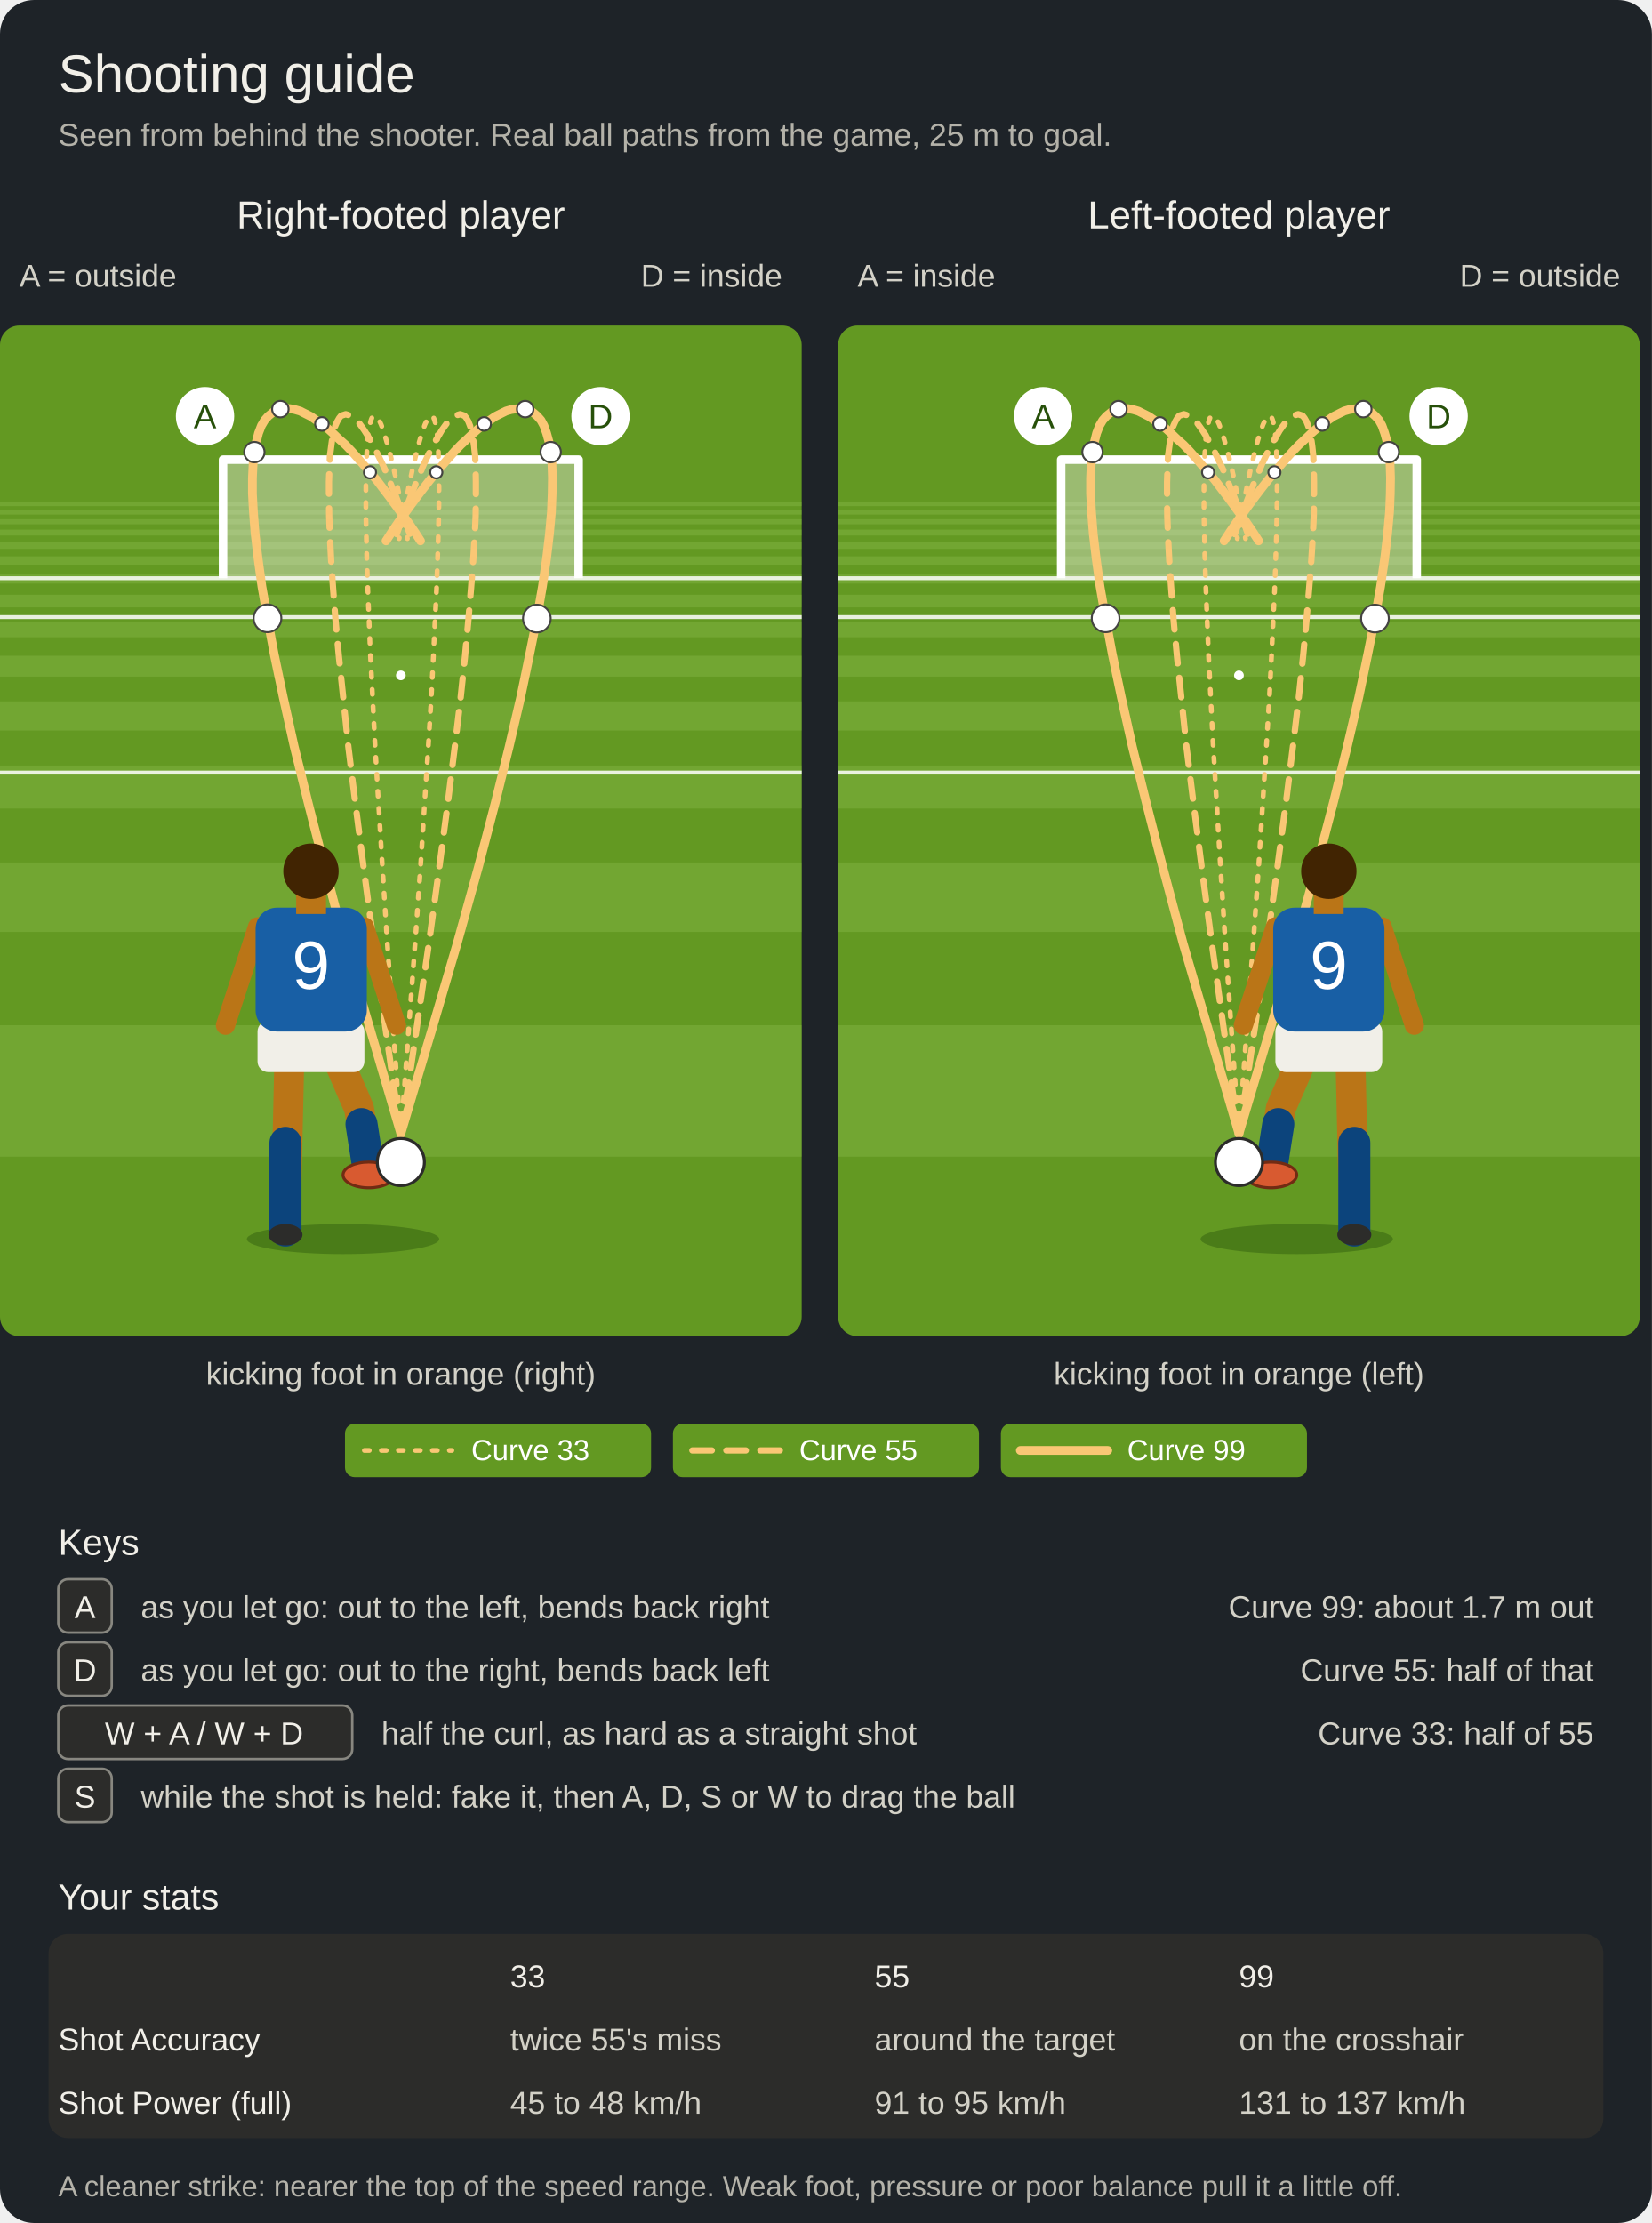
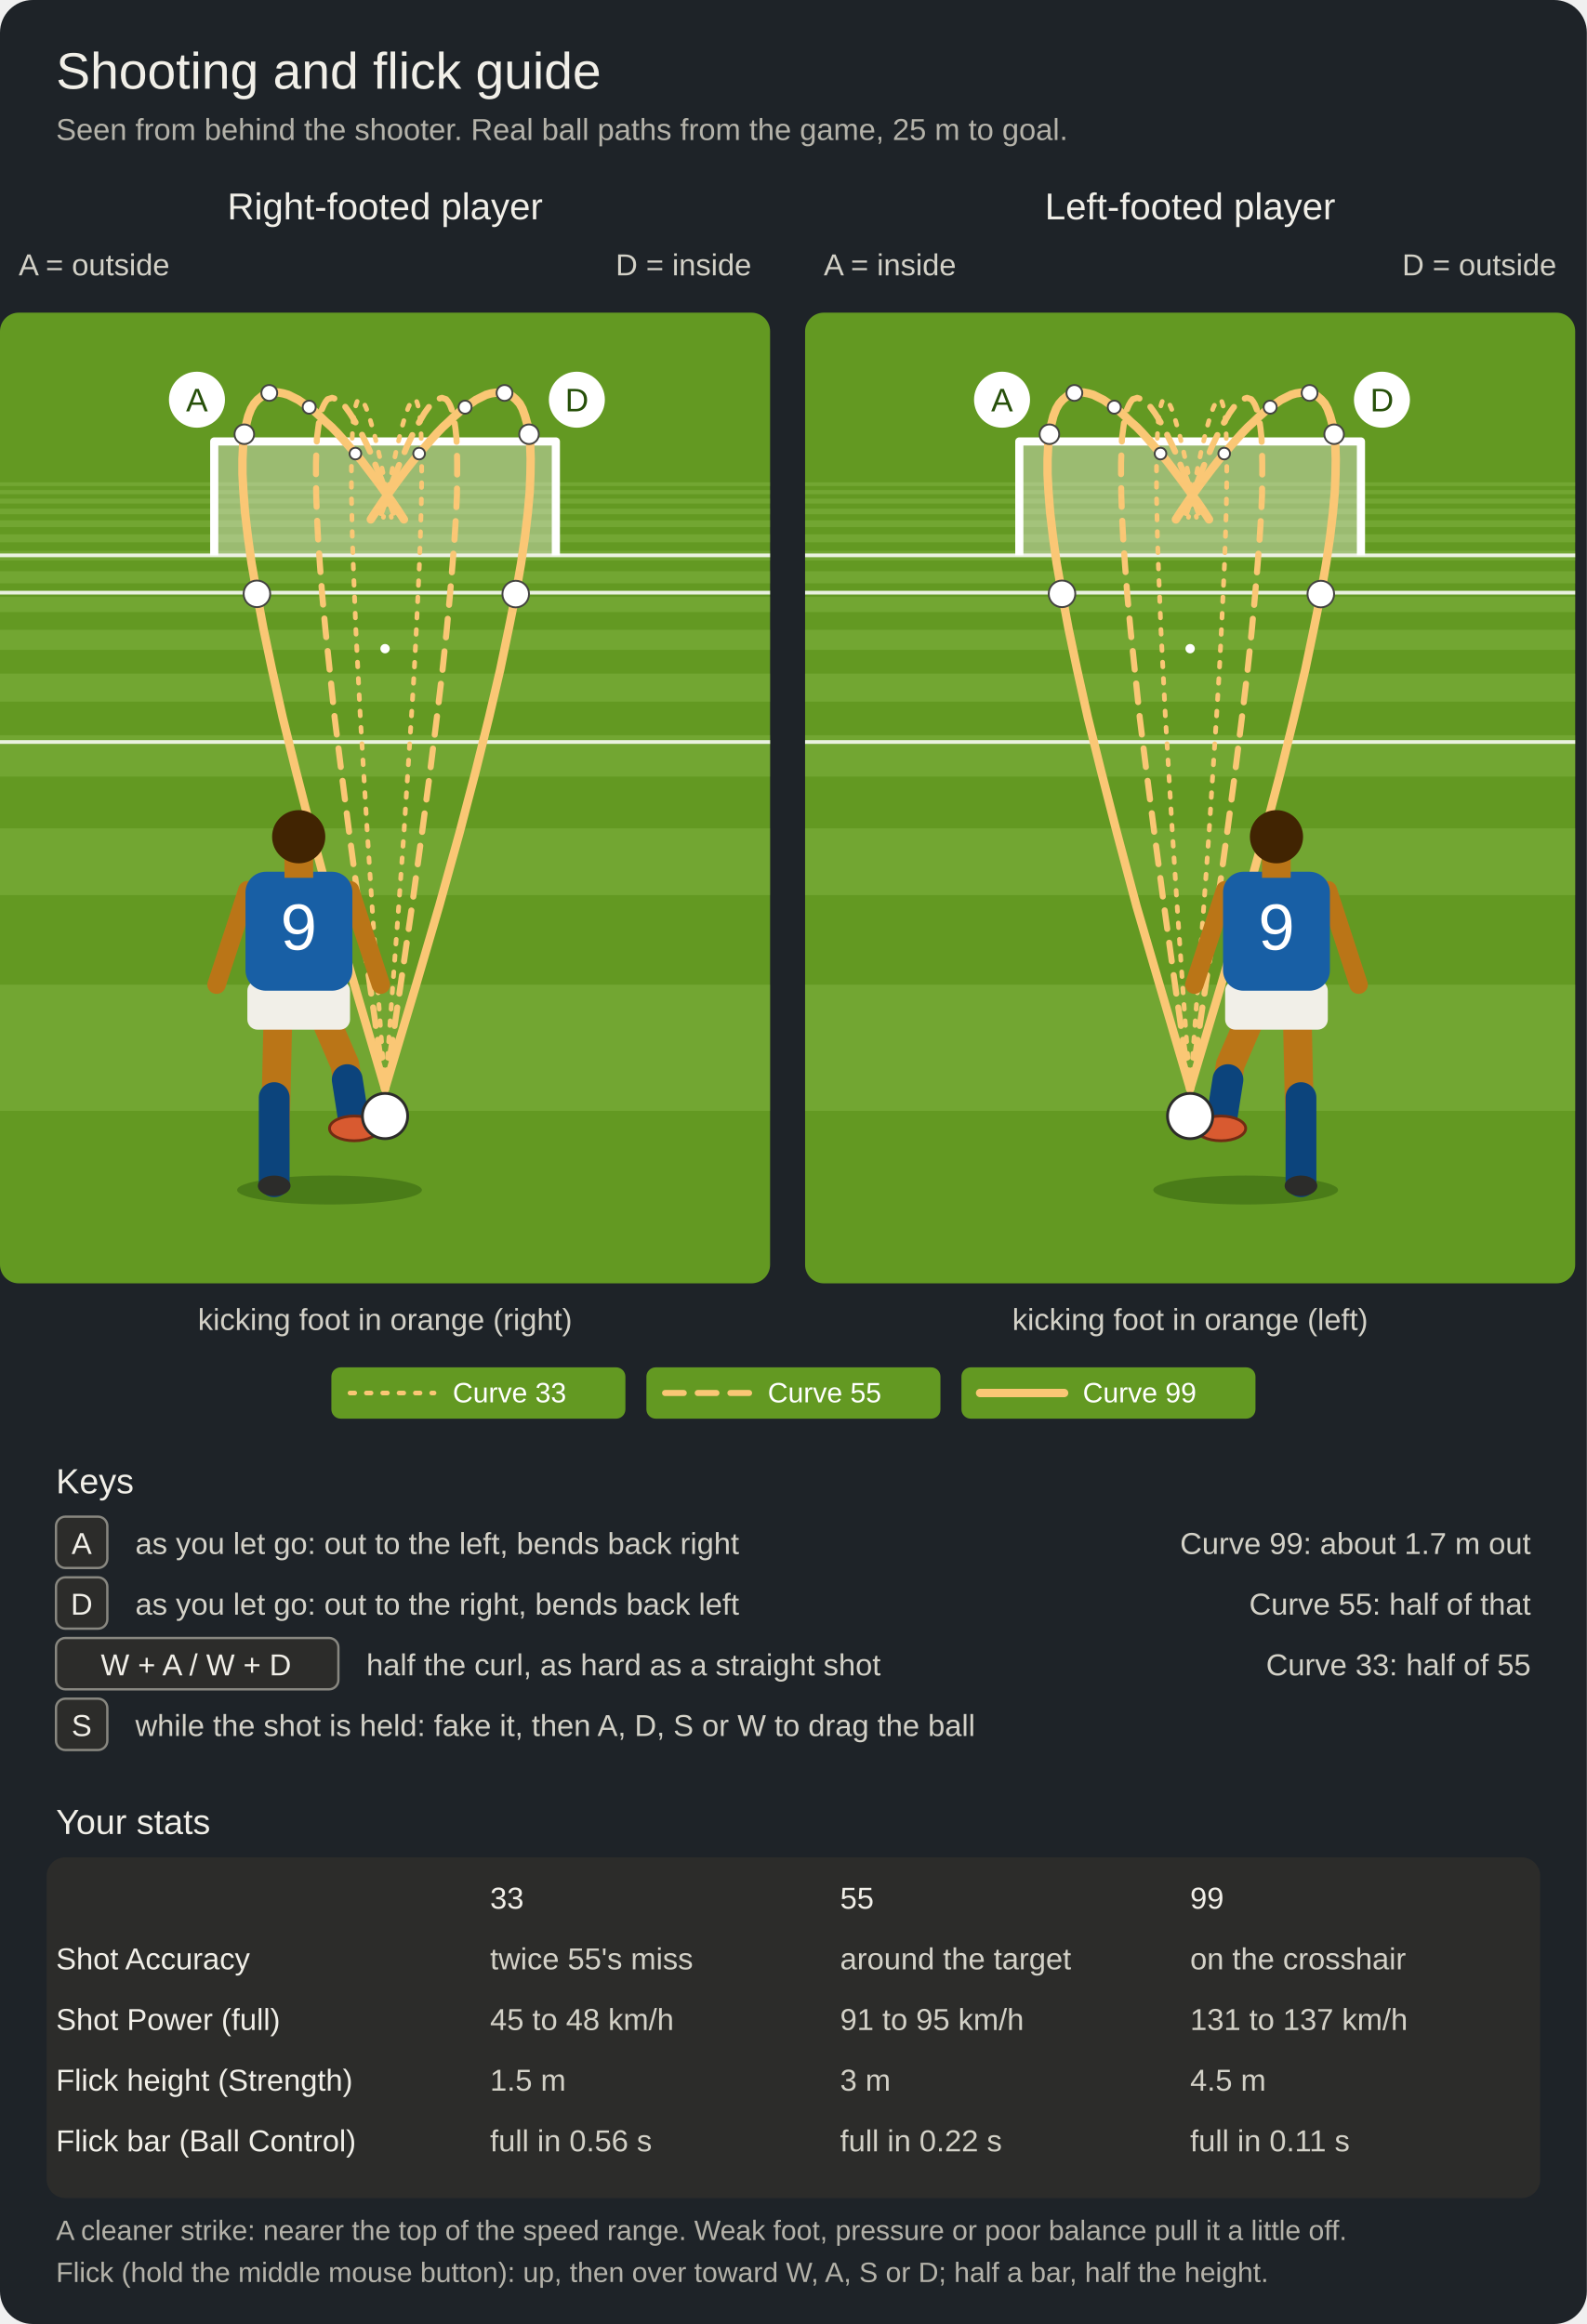
- <svg xmlns="http://www.w3.org/2000/svg" viewBox="0 0 680 915" width="1360" height="1830">
-   <rect width="680" height="915" rx="14" fill="#1E2328" />
-   <text x="24" y="38" style="font:500 22px Segoe UI,Arial,sans-serif;fill:#F1EFE8">Shooting guide</text>
+ <svg xmlns="http://www.w3.org/2000/svg" viewBox="0 0 680 996" width="1360" height="1992">
+   <rect width="680" height="996" rx="14" fill="#1E2328" />
+   <text x="24" y="38" style="font:500 22px Segoe UI,Arial,sans-serif;fill:#F1EFE8">Shooting and flick guide</text>
  <text x="24" y="60" style="font:13px Segoe UI,Arial,sans-serif;fill:#B4B2A9">Seen from behind the shooter. Real ball paths from the game, 25 m to goal.</text>
  <g transform="translate(0,72)">
    <text style="font:500 16px Segoe UI,Arial,sans-serif;fill:#F1EFE8" x="165" y="22" text-anchor="middle">Right-footed player</text>
    <text style="font:13px Segoe UI,Arial,sans-serif;fill:#D3D1C7" x="8" y="46">A = outside</text>
    <text style="font:13px Segoe UI,Arial,sans-serif;fill:#D3D1C7" x="322" y="46" text-anchor="end">D = inside</text>
    <clipPath id="cp0">
      <rect x="0" y="62" width="330" height="416" rx="8" />
    </clipPath>
    <rect x="0" y="62" width="330" height="416" rx="8" fill="#639922" />
    <g clip-path="url(#cp0)">
      <polygon points="-35035,1846.0 35365,1846.0 16665,911.0 -16335,911.0" fill="#97C459" fill-opacity=".3" />
      <polygon points="-10611,624.8 10941,624.8 8165,486.0 -7835,486.0" fill="#97C459" fill-opacity=".3" />
      <polygon points="-6196,404.1 6526,404.1 5445,350.0 -5115,350.0" fill="#97C459" fill-opacity=".3" />
      <polygon points="-4348,311.6 4678,311.6 4105,283.0 -3775,283.0" fill="#97C459" fill-opacity=".3" />
      <polygon points="-3332,260.8 3662,260.8 3308,243.1 -2978,243.1" fill="#97C459" fill-opacity=".3" />
      <polygon points="-2689,228.7 3019,228.7 2779,216.7 -2449,216.7" fill="#97C459" fill-opacity=".3" />
      <polygon points="-2246,206.5 2576,206.5 2402,197.9 -2072,197.9" fill="#97C459" fill-opacity=".3" />
      <polygon points="-1922,190.3 2252,190.3 2121,183.8 -1791,183.8" fill="#97C459" fill-opacity=".3" />
      <polygon points="-1675,178.0 2005,178.0 1902,172.8 -1572,172.8" fill="#97C459" fill-opacity=".3" />
      <polygon points="-1480,168.2 1810,168.2 1727,164.1 -1397,164.1" fill="#97C459" fill-opacity=".3" />
      <polygon points="-1322,160.4 1652,160.4 1584,157.0 -1254,157.0" fill="#97C459" fill-opacity=".3" />
      <polygon points="-1192,153.9 1522,153.9 1465,151.0 -1135,151.0" fill="#97C459" fill-opacity=".3" />
      <polygon points="-1083,148.4 1413,148.4 1365,146.0 -1035,146.0" fill="#97C459" fill-opacity=".3" />
      <polygon points="-990,143.8 1320,143.8 1279,141.7 -949,141.7" fill="#97C459" fill-opacity=".3" />
      <polygon points="-910,139.8 1240,139.8 1204,138.0 -874,138.0" fill="#97C459" fill-opacity=".3" />
      <polygon points="-841,136.3 1171,136.3 1139,134.7 -809,134.7" fill="#97C459" fill-opacity=".3" />
      <line x1="-635.0" y1="166.0" x2="965.0" y2="166.0" stroke="#FFFFFF" stroke-opacity=".85" stroke-width="1.6" />
      <line x1="-238.2" y1="166.0" x2="-641.4" y2="246.0" stroke="#FFFFFF" stroke-opacity=".85" stroke-width="1.6" />
      <line x1="568.2" y1="166.0" x2="971.4" y2="246.0" stroke="#FFFFFF" stroke-opacity=".85" stroke-width="1.6" />
      <line x1="-641.4" y1="246.0" x2="971.4" y2="246.0" stroke="#FFFFFF" stroke-opacity=".85" stroke-width="1.6" />
      <line x1="-18.2" y1="166.0" x2="-54.8" y2="182.0" stroke="#FFFFFF" stroke-opacity=".85" stroke-width="1.6" />
      <line x1="348.2" y1="166.0" x2="384.8" y2="182.0" stroke="#FFFFFF" stroke-opacity=".85" stroke-width="1.6" />
      <line x1="-54.8" y1="182.0" x2="384.8" y2="182.0" stroke="#FFFFFF" stroke-opacity=".85" stroke-width="1.6" />
      <circle cx="165.0" cy="206.0" r="2" fill="#FFFFFF" />
    </g>
    <polygon points="91.8,117.2 238.2,117.2 238.2,166.0 91.8,166.0" fill="#F1EFE8" fill-opacity=".4" />
    <polyline points="91.8,166.0 91.8,117.2 238.2,117.2 238.2,166.0" fill="none" stroke="#FFFFFF" stroke-width="3.5" stroke-linejoin="round" />
    <polyline points="165.0,395.4 161.9,352.0 159.4,315.8 157.4,284.9 155.8,258.3 154.4,235.3 153.4,215.7 152.5,198.1 151.9,183.1 151.4,170.5 151.0,159.0 150.8,149.2 150.6,140.7 150.6,133.3 150.6,126.7 150.7,121.0 150.9,116.1 151.1,112.2 151.3,108.9 151.6,106.2 152.0,103.9 152.4,102.1 152.8,100.7 153.2,99.7 153.7,99.4 154.2,99.1 154.7,99.4 155.2,99.6 155.7,100.4 156.3,101.5 156.9,102.8 157.4,104.2 158.0,105.9 158.6,107.8 159.2,109.9 159.9,112.1 160.5,114.4 161.1,117.0 161.8,119.6 162.4,122.5 163.1,125.4 163.7,128.7 164.4,131.9 165.0,135.2 165.7,138.6 166.3,142.1 167.0,145.7 167.7,149.7" fill="none" stroke="#FAC775" stroke-width="2.0" stroke-linecap="round" stroke-linejoin="round" stroke-dasharray="2 5" />
    <polyline points="165.0,395.4 158.8,352.0 153.7,315.3 149.6,284.5 146.2,258.0 143.4,235.5 141.3,215.4 139.5,198.3 138.1,183.3 137.1,170.2 136.3,158.6 135.8,148.9 135.5,140.4 135.4,132.5 135.4,126.4 135.6,120.7 135.8,115.8 136.3,111.9 136.8,108.2 137.4,105.5 138.0,103.3 138.8,101.5 139.6,100.1 140.4,99.1 141.4,98.8 142.3,98.5 143.3,98.8 144.4,99.1 145.4,99.9 146.5,101.0 147.7,102.0 148.8,103.5 150.0,105.2 151.2,107.1 152.4,109.1 153.6,111.4 154.9,113.8 156.1,116.3 157.4,119.0 158.7,121.8 159.9,124.8 161.2,128.1 162.6,131.3 163.9,134.7 165.2,138.1 166.5,141.6 167.8,145.3 169.1,149.0" fill="none" stroke="#FAC775" stroke-width="2.6" stroke-linecap="round" stroke-linejoin="round" stroke-dasharray="8 6" />
    <polyline points="165.0,394.6 152.4,351.8 142.0,316.3 133.6,284.8 126.8,258.3 121.1,235.3 116.6,215.1 112.9,197.5 110.1,182.5 107.8,169.4 106.2,157.8 105.0,147.6 104.3,138.6 103.9,131.2 103.9,124.7 104.2,118.6 104.7,114.1 105.5,109.9 106.4,106.3 107.6,103.2 108.9,101.0 110.4,99.3 112.0,98.0 113.6,96.7 115.4,96.4 117.4,96.2 119.3,96.2 121.4,96.6 123.5,97.2 125.7,98.3 127.9,99.4 130.2,101.0 132.5,102.5 134.9,104.4 137.3,106.6 139.7,108.9 142.2,111.1 144.7,113.7 147.2,116.5 149.7,119.4 152.3,122.4 154.9,125.4 157.4,128.7 160.0,132.1 162.6,135.6 165.2,139.2 167.9,142.8 170.5,146.6 173.1,150.6" fill="none" stroke="#FAC775" stroke-width="3.6" stroke-linecap="round" stroke-linejoin="round" />
    <circle cx="110.1" cy="182.5" r="5.7" fill="#FFFFFF" stroke="#444441" stroke-width=".8" />
    <circle cx="104.7" cy="114.1" r="4.2" fill="#FFFFFF" stroke="#444441" stroke-width=".8" />
    <circle cx="115.4" cy="96.4" r="3.4" fill="#FFFFFF" stroke="#444441" stroke-width=".8" />
    <circle cx="132.5" cy="102.5" r="2.8" fill="#FFFFFF" stroke="#444441" stroke-width=".8" />
    <circle cx="152.3" cy="122.4" r="2.5" fill="#FFFFFF" stroke="#444441" stroke-width=".8" />
    <polyline points="165.0,395.4 168.2,352.0 170.9,315.8 173.1,284.9 174.8,258.3 176.3,235.3 177.5,215.7 178.4,198.1 179.1,183.1 179.7,170.5 180.1,159.0 180.4,149.2 180.6,140.7 180.7,133.3 180.7,126.7 180.7,121.0 180.5,116.1 180.4,112.2 180.1,108.9 179.9,106.2 179.6,103.9 179.2,102.1 178.8,100.7 178.4,99.7 178.0,99.4 177.5,99.1 177.0,99.4 176.5,99.6 176.0,100.4 175.5,101.5 174.9,102.8 174.4,104.2 173.8,105.9 173.2,107.8 172.6,109.9 172.0,112.1 171.4,114.4 170.8,117.0 170.1,119.6 169.5,122.5 168.9,125.4 168.2,128.7 167.6,131.9 166.9,135.2 166.3,138.6 165.6,142.1 165.0,145.7 164.3,149.7" fill="none" stroke="#FAC775" stroke-width="2.0" stroke-linecap="round" stroke-linejoin="round" stroke-dasharray="2 5" />
    <polyline points="165.0,395.4 171.4,352.0 176.7,315.3 180.9,284.5 184.4,258.0 187.2,235.5 189.6,215.4 191.4,198.3 192.8,183.3 193.9,170.2 194.8,158.6 195.4,148.9 195.8,140.4 195.9,132.5 195.9,126.4 195.8,120.7 195.6,115.8 195.2,111.9 194.7,108.3 194.2,105.5 193.5,103.3 192.8,101.5 192.0,100.1 191.2,99.1 190.3,98.8 189.4,98.5 188.4,98.8 187.4,99.1 186.3,99.9 185.2,101.0 184.1,102.0 183.0,103.5 181.8,105.2 180.7,107.1 179.5,109.1 178.2,111.4 177.0,113.8 175.8,116.3 174.5,119.0 173.3,121.9 172.0,124.8 170.7,128.1 169.4,131.3 168.1,134.7 166.8,138.1 165.5,141.6 164.2,145.3 162.9,149.0" fill="none" stroke="#FAC775" stroke-width="2.6" stroke-linecap="round" stroke-linejoin="round" stroke-dasharray="8 6" />
    <polyline points="165.0,394.6 177.8,351.8 188.2,316.3 196.9,285.0 203.9,258.3 209.6,235.3 214.3,215.2 218.0,197.5 221.0,182.6 223.3,169.4 225.0,157.8 226.2,147.6 227.0,138.7 227.3,131.2 227.4,124.7 227.2,118.6 226.7,114.1 226.0,109.9 225.0,106.3 223.9,103.2 222.7,101.0 221.2,99.3 219.7,98.0 218.0,96.7 216.2,96.4 214.3,96.2 212.4,96.3 210.4,96.6 208.3,97.2 206.1,98.3 203.9,99.4 201.6,101.0 199.3,102.5 196.9,104.5 194.5,106.6 192.1,108.9 189.7,111.1 187.2,113.7 184.7,116.5 182.2,119.4 179.6,122.4 177.1,125.4 174.5,128.7 171.9,132.1 169.3,135.6 166.7,139.2 164.1,142.8 161.5,146.6 158.9,150.6" fill="none" stroke="#FAC775" stroke-width="3.6" stroke-linecap="round" stroke-linejoin="round" />
    <circle cx="221.0" cy="182.6" r="5.7" fill="#FFFFFF" stroke="#444441" stroke-width=".8" />
    <circle cx="226.7" cy="114.1" r="4.2" fill="#FFFFFF" stroke="#444441" stroke-width=".8" />
    <circle cx="216.2" cy="96.4" r="3.4" fill="#FFFFFF" stroke="#444441" stroke-width=".8" />
    <circle cx="199.3" cy="102.5" r="2.8" fill="#FFFFFF" stroke="#444441" stroke-width=".8" />
    <circle cx="179.6" cy="122.4" r="2.5" fill="#FFFFFF" stroke="#444441" stroke-width=".8" />
    <circle cx="84.4" cy="99.3" r="12" fill="#FFFFFF" />
    <text x="84.4" y="104.3" text-anchor="middle" style="font:500 14px Segoe UI,Arial,sans-serif;fill:#27500A">A</text>
    <circle cx="247.2" cy="99.3" r="12" fill="#FFFFFF" />
    <text x="247.2" y="104.3" text-anchor="middle" style="font:500 14px Segoe UI,Arial,sans-serif;fill:#27500A">D</text>
    <ellipse cx="141.2" cy="438.0" rx="39.6" ry="6.2" fill="#27500A" fill-opacity=".4" />
    <line x1="119.2" y1="358.8" x2="117.5" y2="434.5" stroke="#BA7517" stroke-width="12.3" stroke-linecap="round" />
    <line x1="117.5" y1="398.4" x2="117.5" y2="434.5" stroke="#0C447C" stroke-width="13.2" stroke-linecap="round" />
    <ellipse cx="117.5" cy="436.2" rx="7.0" ry="4.4" fill="#2C2C2A" />
    <polyline points="136.8,358.8 147.8,384.3 151.8,409.8" fill="none" stroke="#BA7517" stroke-width="12.3" stroke-linecap="round" stroke-linejoin="round" />
    <line x1="148.8" y1="390.7" x2="151.8" y2="409.8" stroke="#0C447C" stroke-width="13.2" stroke-linecap="round" />
    <ellipse cx="151.8" cy="411.6" rx="10.6" ry="5.3" fill="#D85A30" stroke="#712B13" stroke-width="1.2" />
    <rect x="106.0" y="348.2" width="44.0" height="21.1" rx="4.4" fill="#F1EFE8" />
    <line x1="106.0" y1="309.5" x2="92.8" y2="350.0" stroke="#BA7517" stroke-width="7.9" stroke-linecap="round" />
    <line x1="150.0" y1="309.5" x2="163.2" y2="350.0" stroke="#BA7517" stroke-width="7.9" stroke-linecap="round" />
    <rect x="105.2" y="301.6" width="45.8" height="51.0" rx="8.8" fill="#185FA5" />
    <rect x="121.9" y="295.4" width="12.3" height="8.8" fill="#BA7517" />
    <circle cx="128.0" cy="286.6" r="11.4" fill="#412402" />
    <text x="128.0" y="335.0" text-anchor="middle" style="font:500 28px Segoe UI,Arial,sans-serif;fill:#FFFFFF">9</text>
    <circle cx="165.0" cy="406.3" r="9.7" fill="#FFFFFF" stroke="#2C2C2A" stroke-width="1.2" />
    <text style="font:13px Segoe UI,Arial,sans-serif;fill:#D3D1C7" x="165" y="498" text-anchor="middle">kicking foot in orange (right)</text>
    <text style="font:500 16px Segoe UI,Arial,sans-serif;fill:#F1EFE8" x="510" y="22" text-anchor="middle">Left-footed player</text>
    <text style="font:13px Segoe UI,Arial,sans-serif;fill:#D3D1C7" x="353" y="46">A = inside</text>
    <text style="font:13px Segoe UI,Arial,sans-serif;fill:#D3D1C7" x="667" y="46" text-anchor="end">D = outside</text>
    <clipPath id="cp1">
      <rect x="345" y="62" width="330" height="416" rx="8" />
    </clipPath>
    <rect x="345" y="62" width="330" height="416" rx="8" fill="#639922" />
    <g clip-path="url(#cp1)">
      <polygon points="-34690,1846.0 35710,1846.0 17010,911.0 -15990,911.0" fill="#97C459" fill-opacity=".3" />
      <polygon points="-10266,624.8 11286,624.8 8510,486.0 -7490,486.0" fill="#97C459" fill-opacity=".3" />
      <polygon points="-5851,404.1 6871,404.1 5790,350.0 -4770,350.0" fill="#97C459" fill-opacity=".3" />
      <polygon points="-4003,311.6 5023,311.6 4450,283.0 -3430,283.0" fill="#97C459" fill-opacity=".3" />
      <polygon points="-2987,260.8 4007,260.8 3653,243.1 -2633,243.1" fill="#97C459" fill-opacity=".3" />
      <polygon points="-2344,228.7 3364,228.7 3124,216.7 -2104,216.7" fill="#97C459" fill-opacity=".3" />
      <polygon points="-1901,206.5 2921,206.5 2747,197.9 -1727,197.9" fill="#97C459" fill-opacity=".3" />
      <polygon points="-1577,190.3 2597,190.3 2466,183.8 -1446,183.8" fill="#97C459" fill-opacity=".3" />
      <polygon points="-1330,178.0 2350,178.0 2247,172.8 -1227,172.8" fill="#97C459" fill-opacity=".3" />
      <polygon points="-1135,168.2 2155,168.2 2072,164.1 -1052,164.1" fill="#97C459" fill-opacity=".3" />
      <polygon points="-977,160.4 1997,160.4 1929,157.0 -909,157.0" fill="#97C459" fill-opacity=".3" />
      <polygon points="-847,153.9 1867,153.9 1810,151.0 -790,151.0" fill="#97C459" fill-opacity=".3" />
      <polygon points="-738,148.4 1758,148.4 1710,146.0 -690,146.0" fill="#97C459" fill-opacity=".3" />
      <polygon points="-645,143.8 1665,143.8 1624,141.7 -604,141.7" fill="#97C459" fill-opacity=".3" />
      <polygon points="-565,139.8 1585,139.8 1549,138.0 -529,138.0" fill="#97C459" fill-opacity=".3" />
      <polygon points="-496,136.3 1516,136.3 1484,134.7 -464,134.7" fill="#97C459" fill-opacity=".3" />
      <line x1="-290.0" y1="166.0" x2="1310.0" y2="166.0" stroke="#FFFFFF" stroke-opacity=".85" stroke-width="1.6" />
      <line x1="106.8" y1="166.0" x2="-296.4" y2="246.0" stroke="#FFFFFF" stroke-opacity=".85" stroke-width="1.6" />
      <line x1="913.2" y1="166.0" x2="1316.4" y2="246.0" stroke="#FFFFFF" stroke-opacity=".85" stroke-width="1.6" />
      <line x1="-296.4" y1="246.0" x2="1316.4" y2="246.0" stroke="#FFFFFF" stroke-opacity=".85" stroke-width="1.6" />
      <line x1="326.8" y1="166.0" x2="290.2" y2="182.0" stroke="#FFFFFF" stroke-opacity=".85" stroke-width="1.6" />
      <line x1="693.2" y1="166.0" x2="729.8" y2="182.0" stroke="#FFFFFF" stroke-opacity=".85" stroke-width="1.6" />
      <line x1="290.2" y1="182.0" x2="729.8" y2="182.0" stroke="#FFFFFF" stroke-opacity=".85" stroke-width="1.6" />
      <circle cx="510.0" cy="206.0" r="2" fill="#FFFFFF" />
    </g>
    <polygon points="436.8,117.2 583.2,117.2 583.2,166.0 436.8,166.0" fill="#F1EFE8" fill-opacity=".4" />
    <polyline points="436.8,166.0 436.8,117.2 583.2,117.2 583.2,166.0" fill="none" stroke="#FFFFFF" stroke-width="3.5" stroke-linejoin="round" />
    <polyline points="510.0,395.4 506.9,352.0 504.4,315.8 502.4,284.9 500.8,258.3 499.4,235.3 498.4,215.7 497.5,198.1 496.9,183.1 496.4,170.5 496.0,159.0 495.8,149.2 495.6,140.7 495.6,133.3 495.6,126.7 495.7,121.0 495.9,116.1 496.1,112.2 496.3,108.9 496.6,106.2 497.0,103.9 497.4,102.1 497.8,100.7 498.2,99.7 498.7,99.4 499.2,99.1 499.7,99.4 500.2,99.6 500.7,100.4 501.3,101.5 501.9,102.8 502.4,104.2 503.0,105.9 503.6,107.8 504.2,109.9 504.9,112.1 505.5,114.4 506.1,117.0 506.8,119.6 507.4,122.5 508.1,125.4 508.7,128.7 509.4,131.9 510.0,135.2 510.7,138.6 511.3,142.1 512.0,145.7 512.7,149.7" fill="none" stroke="#FAC775" stroke-width="2.0" stroke-linecap="round" stroke-linejoin="round" stroke-dasharray="2 5" />
    <polyline points="510.0,395.4 503.8,352.0 498.7,315.3 494.6,284.5 491.2,258.0 488.4,235.5 486.3,215.4 484.5,198.3 483.1,183.3 482.1,170.2 481.3,158.6 480.8,148.9 480.5,140.4 480.4,132.5 480.4,126.4 480.6,120.7 480.8,115.8 481.3,111.9 481.8,108.2 482.4,105.5 483.0,103.3 483.8,101.5 484.6,100.1 485.4,99.1 486.4,98.8 487.3,98.5 488.3,98.8 489.4,99.1 490.4,99.9 491.5,101.0 492.7,102.0 493.8,103.5 495.0,105.2 496.2,107.1 497.4,109.1 498.6,111.4 499.9,113.8 501.1,116.3 502.4,119.0 503.7,121.8 504.9,124.8 506.2,128.1 507.6,131.3 508.9,134.7 510.2,138.1 511.5,141.6 512.8,145.3 514.1,149.0" fill="none" stroke="#FAC775" stroke-width="2.6" stroke-linecap="round" stroke-linejoin="round" stroke-dasharray="8 6" />
    <polyline points="510.0,394.6 497.4,351.8 487.0,316.3 478.6,284.8 471.8,258.3 466.1,235.3 461.6,215.1 457.9,197.5 455.1,182.5 452.8,169.4 451.2,157.8 450.0,147.6 449.3,138.6 448.9,131.2 448.9,124.7 449.2,118.6 449.7,114.1 450.5,109.9 451.4,106.3 452.6,103.2 453.9,101.0 455.4,99.3 457.0,98.0 458.6,96.7 460.4,96.4 462.4,96.2 464.3,96.2 466.4,96.6 468.5,97.2 470.7,98.3 472.9,99.4 475.2,101.0 477.5,102.5 479.9,104.4 482.3,106.6 484.7,108.9 487.2,111.1 489.7,113.7 492.2,116.5 494.7,119.4 497.3,122.4 499.9,125.4 502.4,128.7 505.0,132.1 507.6,135.6 510.2,139.2 512.9,142.8 515.5,146.6 518.1,150.6" fill="none" stroke="#FAC775" stroke-width="3.6" stroke-linecap="round" stroke-linejoin="round" />
    <circle cx="455.1" cy="182.5" r="5.7" fill="#FFFFFF" stroke="#444441" stroke-width=".8" />
    <circle cx="449.7" cy="114.1" r="4.2" fill="#FFFFFF" stroke="#444441" stroke-width=".8" />
    <circle cx="460.4" cy="96.4" r="3.4" fill="#FFFFFF" stroke="#444441" stroke-width=".8" />
    <circle cx="477.5" cy="102.5" r="2.8" fill="#FFFFFF" stroke="#444441" stroke-width=".8" />
    <circle cx="497.3" cy="122.4" r="2.5" fill="#FFFFFF" stroke="#444441" stroke-width=".8" />
    <polyline points="510.0,395.4 513.2,352.0 515.9,315.8 518.1,284.9 519.8,258.3 521.3,235.3 522.5,215.7 523.4,198.1 524.1,183.1 524.7,170.5 525.1,159.0 525.4,149.2 525.6,140.7 525.7,133.3 525.7,126.7 525.7,121.0 525.5,116.1 525.4,112.2 525.1,108.9 524.9,106.2 524.6,103.9 524.2,102.1 523.8,100.7 523.4,99.7 523.0,99.4 522.5,99.1 522.0,99.4 521.5,99.6 521.0,100.4 520.5,101.5 519.9,102.8 519.4,104.2 518.8,105.9 518.2,107.8 517.6,109.9 517.0,112.1 516.4,114.4 515.8,117.0 515.1,119.6 514.5,122.5 513.9,125.4 513.2,128.7 512.6,131.9 511.9,135.2 511.3,138.6 510.6,142.1 510.0,145.7 509.3,149.7" fill="none" stroke="#FAC775" stroke-width="2.0" stroke-linecap="round" stroke-linejoin="round" stroke-dasharray="2 5" />
    <polyline points="510.0,395.4 516.4,352.0 521.7,315.3 525.9,284.5 529.4,258.0 532.2,235.5 534.6,215.4 536.4,198.3 537.8,183.3 538.9,170.2 539.8,158.6 540.4,148.9 540.8,140.4 540.9,132.5 540.9,126.4 540.8,120.7 540.6,115.8 540.2,111.9 539.7,108.3 539.2,105.5 538.5,103.3 537.8,101.5 537.0,100.1 536.2,99.1 535.3,98.8 534.4,98.5 533.4,98.8 532.4,99.1 531.3,99.9 530.2,101.0 529.1,102.0 528.0,103.5 526.8,105.2 525.7,107.1 524.5,109.1 523.2,111.4 522.0,113.8 520.8,116.3 519.5,119.0 518.3,121.9 517.0,124.8 515.7,128.1 514.4,131.3 513.1,134.7 511.8,138.1 510.5,141.6 509.2,145.3 507.9,149.0" fill="none" stroke="#FAC775" stroke-width="2.6" stroke-linecap="round" stroke-linejoin="round" stroke-dasharray="8 6" />
    <polyline points="510.0,394.6 522.8,351.8 533.2,316.3 541.9,285.0 548.9,258.3 554.6,235.3 559.3,215.2 563.0,197.5 566.0,182.6 568.3,169.4 570.0,157.8 571.2,147.6 572.0,138.7 572.3,131.2 572.4,124.7 572.2,118.6 571.7,114.1 571.0,109.9 570.0,106.3 568.9,103.2 567.7,101.0 566.2,99.3 564.7,98.0 563.0,96.7 561.2,96.4 559.4,96.2 557.4,96.3 555.4,96.6 553.3,97.2 551.1,98.3 548.9,99.4 546.6,101.0 544.3,102.5 541.9,104.5 539.5,106.6 537.1,108.9 534.7,111.1 532.2,113.7 529.7,116.5 527.2,119.4 524.6,122.4 522.1,125.4 519.5,128.7 516.9,132.1 514.3,135.6 511.7,139.2 509.1,142.8 506.5,146.6 503.9,150.6" fill="none" stroke="#FAC775" stroke-width="3.6" stroke-linecap="round" stroke-linejoin="round" />
    <circle cx="566.0" cy="182.6" r="5.7" fill="#FFFFFF" stroke="#444441" stroke-width=".8" />
    <circle cx="571.7" cy="114.1" r="4.2" fill="#FFFFFF" stroke="#444441" stroke-width=".8" />
    <circle cx="561.2" cy="96.4" r="3.4" fill="#FFFFFF" stroke="#444441" stroke-width=".8" />
    <circle cx="544.3" cy="102.5" r="2.8" fill="#FFFFFF" stroke="#444441" stroke-width=".8" />
    <circle cx="524.6" cy="122.4" r="2.5" fill="#FFFFFF" stroke="#444441" stroke-width=".8" />
    <circle cx="429.4" cy="99.3" r="12" fill="#FFFFFF" />
    <text x="429.4" y="104.3" text-anchor="middle" style="font:500 14px Segoe UI,Arial,sans-serif;fill:#27500A">A</text>
    <circle cx="592.2" cy="99.3" r="12" fill="#FFFFFF" />
    <text x="592.2" y="104.3" text-anchor="middle" style="font:500 14px Segoe UI,Arial,sans-serif;fill:#27500A">D</text>
    <ellipse cx="533.8" cy="438.0" rx="39.6" ry="6.2" fill="#27500A" fill-opacity=".4" />
    <line x1="555.8" y1="358.8" x2="557.5" y2="434.5" stroke="#BA7517" stroke-width="12.3" stroke-linecap="round" />
    <line x1="557.5" y1="398.4" x2="557.5" y2="434.5" stroke="#0C447C" stroke-width="13.2" stroke-linecap="round" />
    <ellipse cx="557.5" cy="436.2" rx="7.0" ry="4.4" fill="#2C2C2A" />
    <polyline points="538.2,358.8 527.2,384.3 523.2,409.8" fill="none" stroke="#BA7517" stroke-width="12.3" stroke-linecap="round" stroke-linejoin="round" />
    <line x1="526.2" y1="390.7" x2="523.2" y2="409.8" stroke="#0C447C" stroke-width="13.2" stroke-linecap="round" />
    <ellipse cx="523.2" cy="411.6" rx="10.6" ry="5.3" fill="#D85A30" stroke="#712B13" stroke-width="1.2" />
    <rect x="525.0" y="348.2" width="44.0" height="21.1" rx="4.4" fill="#F1EFE8" />
    <line x1="525.0" y1="309.5" x2="511.8" y2="350.0" stroke="#BA7517" stroke-width="7.9" stroke-linecap="round" />
    <line x1="569.0" y1="309.5" x2="582.2" y2="350.0" stroke="#BA7517" stroke-width="7.9" stroke-linecap="round" />
    <rect x="524.1" y="301.6" width="45.8" height="51.0" rx="8.8" fill="#185FA5" />
    <rect x="540.8" y="295.4" width="12.3" height="8.8" fill="#BA7517" />
    <circle cx="547.0" cy="286.6" r="11.4" fill="#412402" />
    <text x="547.0" y="335.0" text-anchor="middle" style="font:500 28px Segoe UI,Arial,sans-serif;fill:#FFFFFF">9</text>
    <circle cx="510.0" cy="406.3" r="9.7" fill="#FFFFFF" stroke="#2C2C2A" stroke-width="1.2" />
    <text style="font:13px Segoe UI,Arial,sans-serif;fill:#D3D1C7" x="510" y="498" text-anchor="middle">kicking foot in orange (left)</text>
    <rect x="142" y="514" width="126" height="22" rx="4" fill="#639922" />
    <line x1="150" y1="525" x2="186" y2="525" stroke="#FAC775" stroke-width="2.0" stroke-linecap="round" stroke-dasharray="2 5" />
    <text x="194" y="529" style="font:12px Segoe UI,Arial,sans-serif;fill:#FFFFFF">Curve 33</text>
    <rect x="277" y="514" width="126" height="22" rx="4" fill="#639922" />
    <line x1="285" y1="525" x2="321" y2="525" stroke="#FAC775" stroke-width="2.6" stroke-linecap="round" stroke-dasharray="8 6" />
    <text x="329" y="529" style="font:12px Segoe UI,Arial,sans-serif;fill:#FFFFFF">Curve 55</text>
    <rect x="412" y="514" width="126" height="22" rx="4" fill="#639922" />
    <line x1="420" y1="525" x2="456" y2="525" stroke="#FAC775" stroke-width="3.6" stroke-linecap="round" />
    <text x="464" y="529" style="font:12px Segoe UI,Arial,sans-serif;fill:#FFFFFF">Curve 99</text>
  </g>
  <text x="24" y="640" style="font:500 15px Segoe UI,Arial,sans-serif;fill:#F1EFE8">Keys</text>
  <rect x="24" y="650" width="22" height="22" rx="4" fill="#2C2C2A" stroke="#888780" stroke-width="1" />
  <text x="35" y="666" text-anchor="middle" style="font:500 13px Segoe UI,Arial,sans-serif;fill:#F1EFE8">A</text>
  <text x="58" y="666" style="font:13px Segoe UI,Arial,sans-serif;fill:#D3D1C7">as you let go: out to the left, bends back right</text>
  <rect x="24" y="676" width="22" height="22" rx="4" fill="#2C2C2A" stroke="#888780" stroke-width="1" />
  <text x="35" y="692" text-anchor="middle" style="font:500 13px Segoe UI,Arial,sans-serif;fill:#F1EFE8">D</text>
  <text x="58" y="692" style="font:13px Segoe UI,Arial,sans-serif;fill:#D3D1C7">as you let go: out to the right, bends back left</text>
  <rect x="24" y="702" width="121" height="22" rx="4" fill="#2C2C2A" stroke="#888780" stroke-width="1" />
  <text x="84" y="718" text-anchor="middle" style="font:500 13px Segoe UI,Arial,sans-serif;fill:#F1EFE8">W + A / W + D</text>
  <text x="157" y="718" style="font:13px Segoe UI,Arial,sans-serif;fill:#D3D1C7">half the curl, as hard as a straight shot</text>
  <rect x="24" y="728" width="22" height="22" rx="4" fill="#2C2C2A" stroke="#888780" stroke-width="1" />
  <text x="35" y="744" text-anchor="middle" style="font:500 13px Segoe UI,Arial,sans-serif;fill:#F1EFE8">S</text>
  <text x="58" y="744" style="font:13px Segoe UI,Arial,sans-serif;fill:#D3D1C7">while the shot is held: fake it, then A, D, S or W to drag the ball</text>
  <text x="656" y="666" text-anchor="end" style="font:13px Segoe UI,Arial,sans-serif;fill:#D3D1C7">Curve 99: about 1.7 m out</text>
  <text x="656" y="692" text-anchor="end" style="font:13px Segoe UI,Arial,sans-serif;fill:#D3D1C7">Curve 55: half of that</text>
  <text x="656" y="718" text-anchor="end" style="font:13px Segoe UI,Arial,sans-serif;fill:#D3D1C7">Curve 33: half of 55</text>
  <text x="24" y="786" style="font:500 15px Segoe UI,Arial,sans-serif;fill:#F1EFE8">Your stats</text>
-   <rect x="20" y="796" width="640" height="84" rx="8" fill="#2C2C2A" />
+   <rect x="20" y="796" width="640" height="146" rx="8" fill="#2C2C2A" />
  <text x="24" y="818" style="font:500 13px Segoe UI,Arial,sans-serif;fill:#F1EFE8" />
  <text x="210" y="818" style="font:500 13px Segoe UI,Arial,sans-serif;fill:#F1EFE8">33</text>
  <text x="360" y="818" style="font:500 13px Segoe UI,Arial,sans-serif;fill:#F1EFE8">55</text>
  <text x="510" y="818" style="font:500 13px Segoe UI,Arial,sans-serif;fill:#F1EFE8">99</text>
  <text x="24" y="844" style="font:500 13px Segoe UI,Arial,sans-serif;fill:#F1EFE8">Shot Accuracy</text>
  <text x="210" y="844" style="font:13px Segoe UI,Arial,sans-serif;fill:#D3D1C7">twice 55's miss</text>
  <text x="360" y="844" style="font:13px Segoe UI,Arial,sans-serif;fill:#D3D1C7">around the target</text>
  <text x="510" y="844" style="font:13px Segoe UI,Arial,sans-serif;fill:#D3D1C7">on the crosshair</text>
  <text x="24" y="870" style="font:500 13px Segoe UI,Arial,sans-serif;fill:#F1EFE8">Shot Power (full)</text>
  <text x="210" y="870" style="font:13px Segoe UI,Arial,sans-serif;fill:#D3D1C7">45 to 48 km/h</text>
  <text x="360" y="870" style="font:13px Segoe UI,Arial,sans-serif;fill:#D3D1C7">91 to 95 km/h</text>
  <text x="510" y="870" style="font:13px Segoe UI,Arial,sans-serif;fill:#D3D1C7">131 to 137 km/h</text>
-   <text x="24" y="904" style="font:12px Segoe UI,Arial,sans-serif;fill:#B4B2A9">A cleaner strike: nearer the top of the speed range. Weak foot, pressure or poor balance pull it a little off.</text>
+   <text x="24" y="896" style="font:500 13px Segoe UI,Arial,sans-serif;fill:#F1EFE8">Flick height (Strength)</text>
+   <text x="210" y="896" style="font:13px Segoe UI,Arial,sans-serif;fill:#D3D1C7">1.5 m</text>
+   <text x="360" y="896" style="font:13px Segoe UI,Arial,sans-serif;fill:#D3D1C7">3 m</text>
+   <text x="510" y="896" style="font:13px Segoe UI,Arial,sans-serif;fill:#D3D1C7">4.5 m</text>
+   <text x="24" y="922" style="font:500 13px Segoe UI,Arial,sans-serif;fill:#F1EFE8">Flick bar (Ball Control)</text>
+   <text x="210" y="922" style="font:13px Segoe UI,Arial,sans-serif;fill:#D3D1C7">full in 0.56 s</text>
+   <text x="360" y="922" style="font:13px Segoe UI,Arial,sans-serif;fill:#D3D1C7">full in 0.22 s</text>
+   <text x="510" y="922" style="font:13px Segoe UI,Arial,sans-serif;fill:#D3D1C7">full in 0.11 s</text>
+   <text x="24" y="960" style="font:12px Segoe UI,Arial,sans-serif;fill:#B4B2A9">A cleaner strike: nearer the top of the speed range. Weak foot, pressure or poor balance pull it a little off.</text>
+   <text x="24" y="978" style="font:12px Segoe UI,Arial,sans-serif;fill:#B4B2A9">Flick (hold the middle mouse button): up, then over toward W, A, S or D; half a bar, half the height.</text>
</svg>
